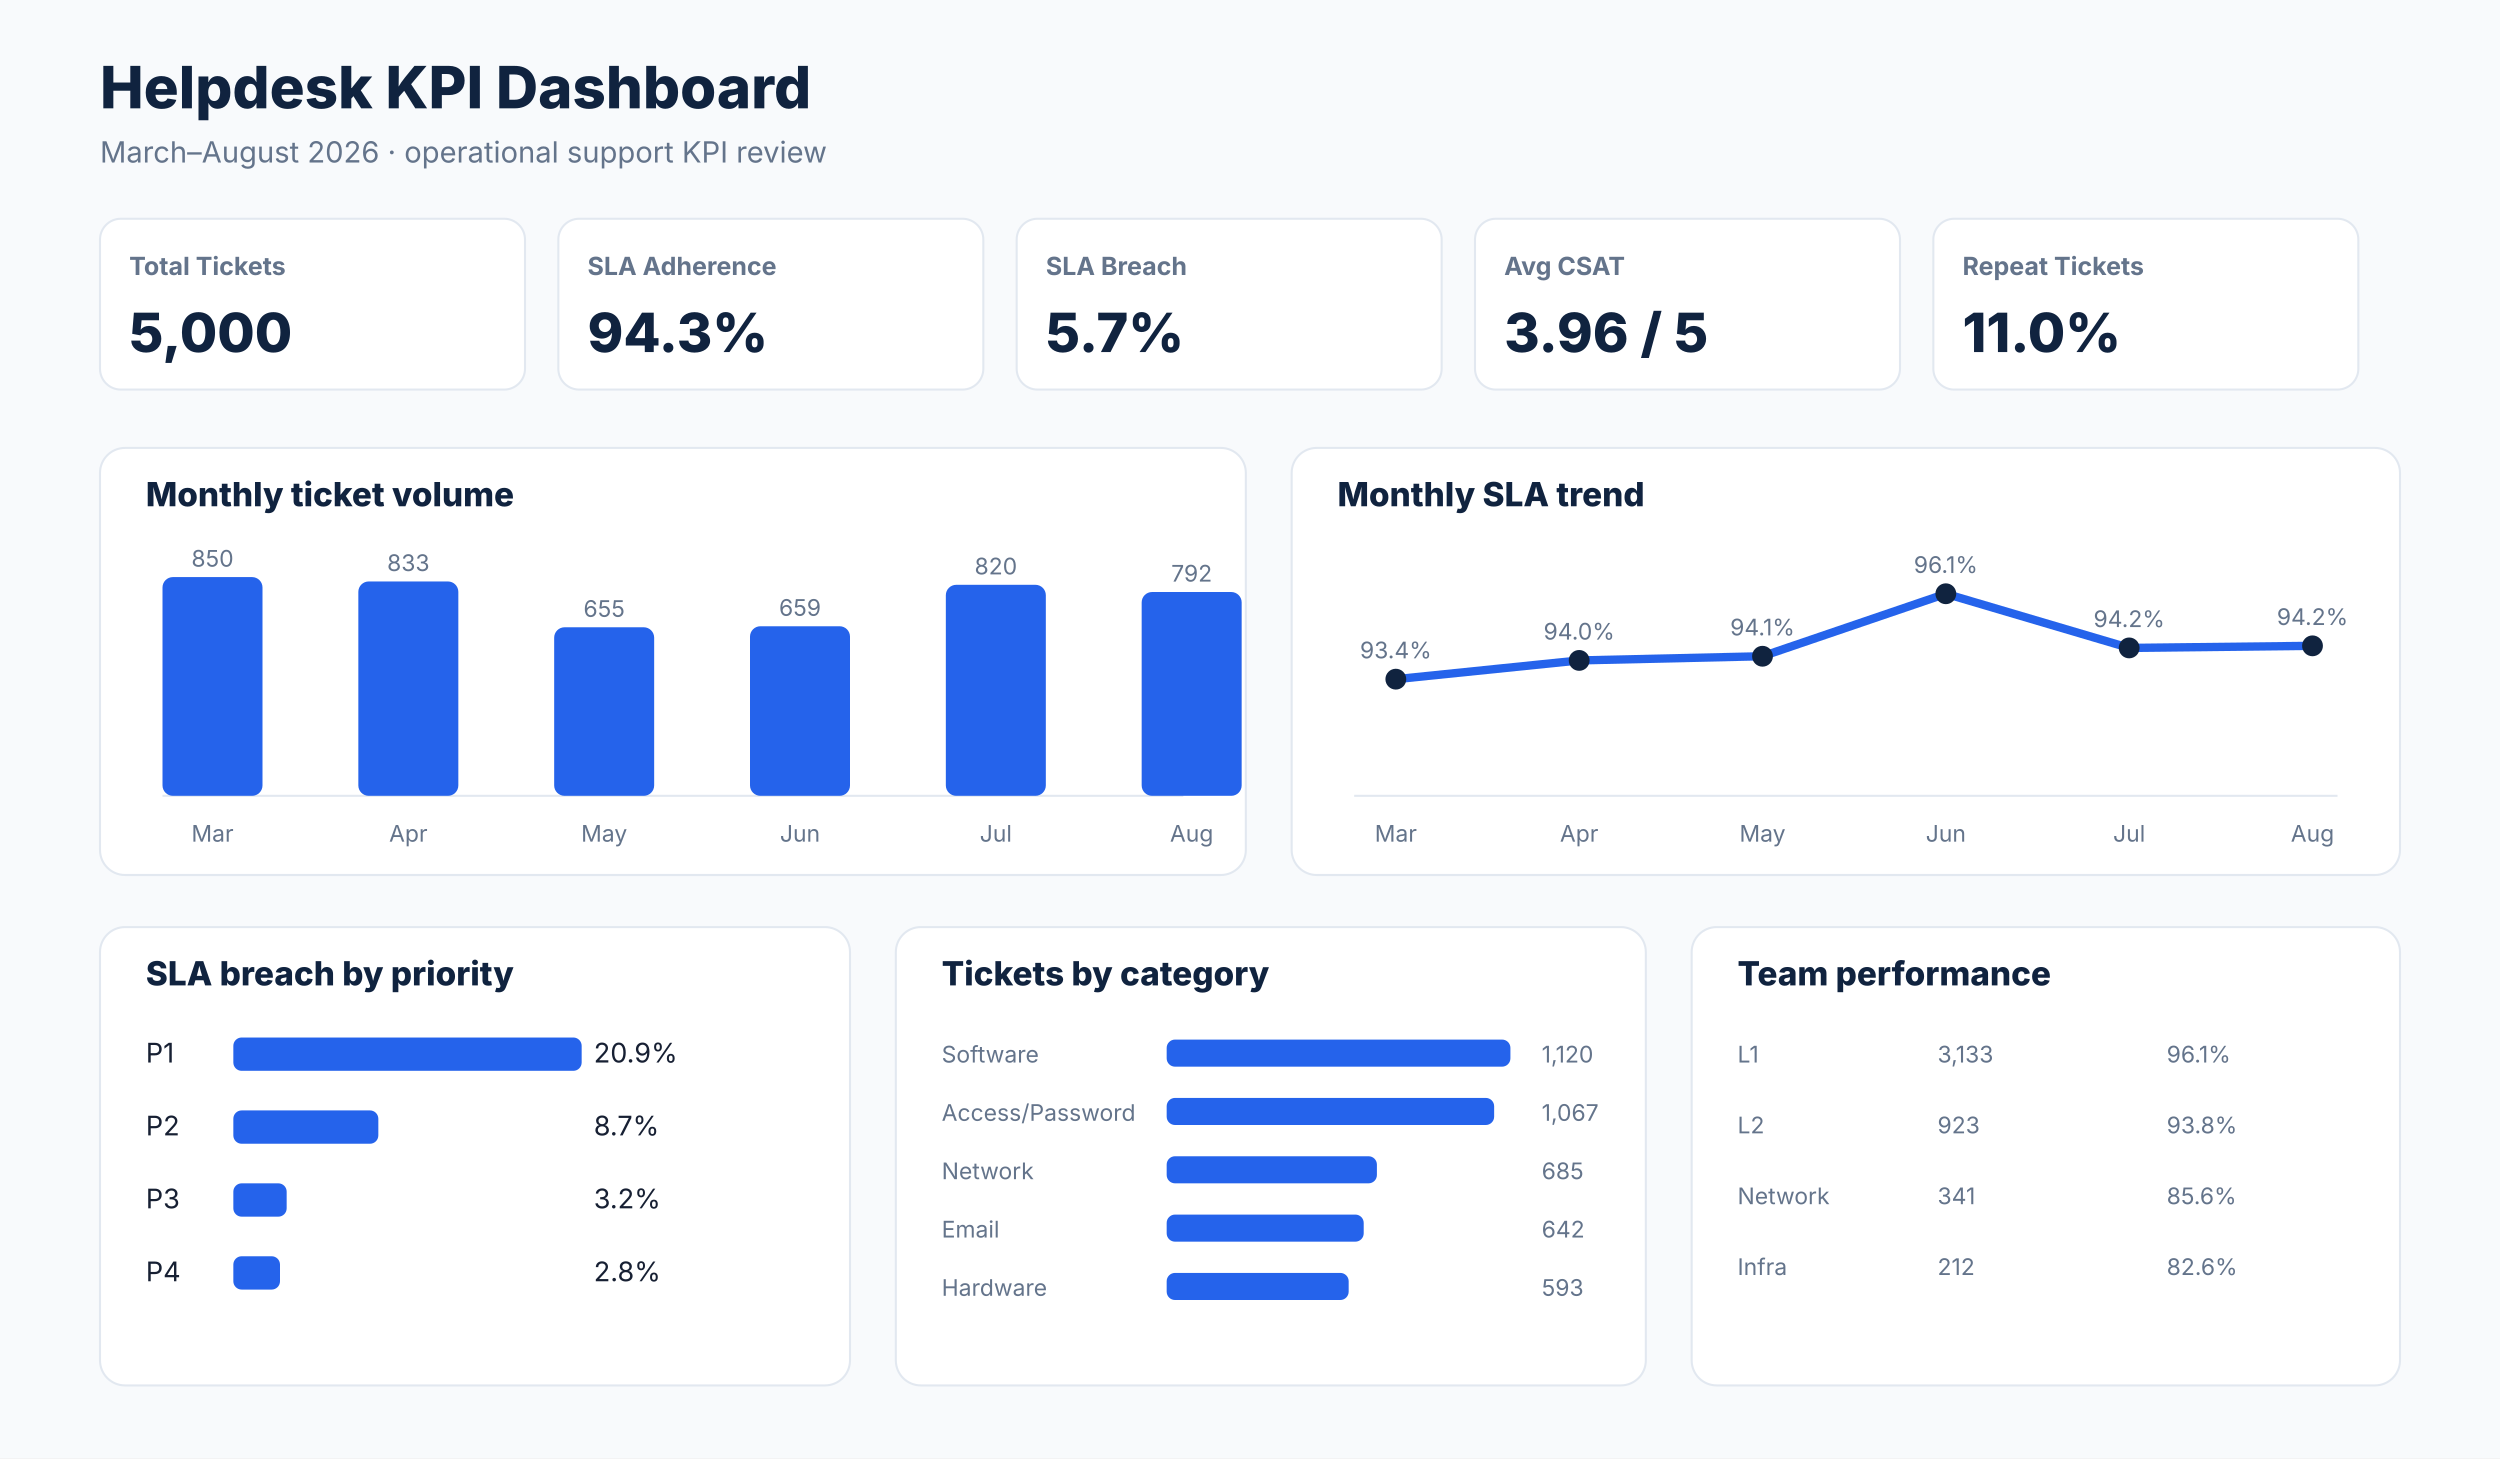
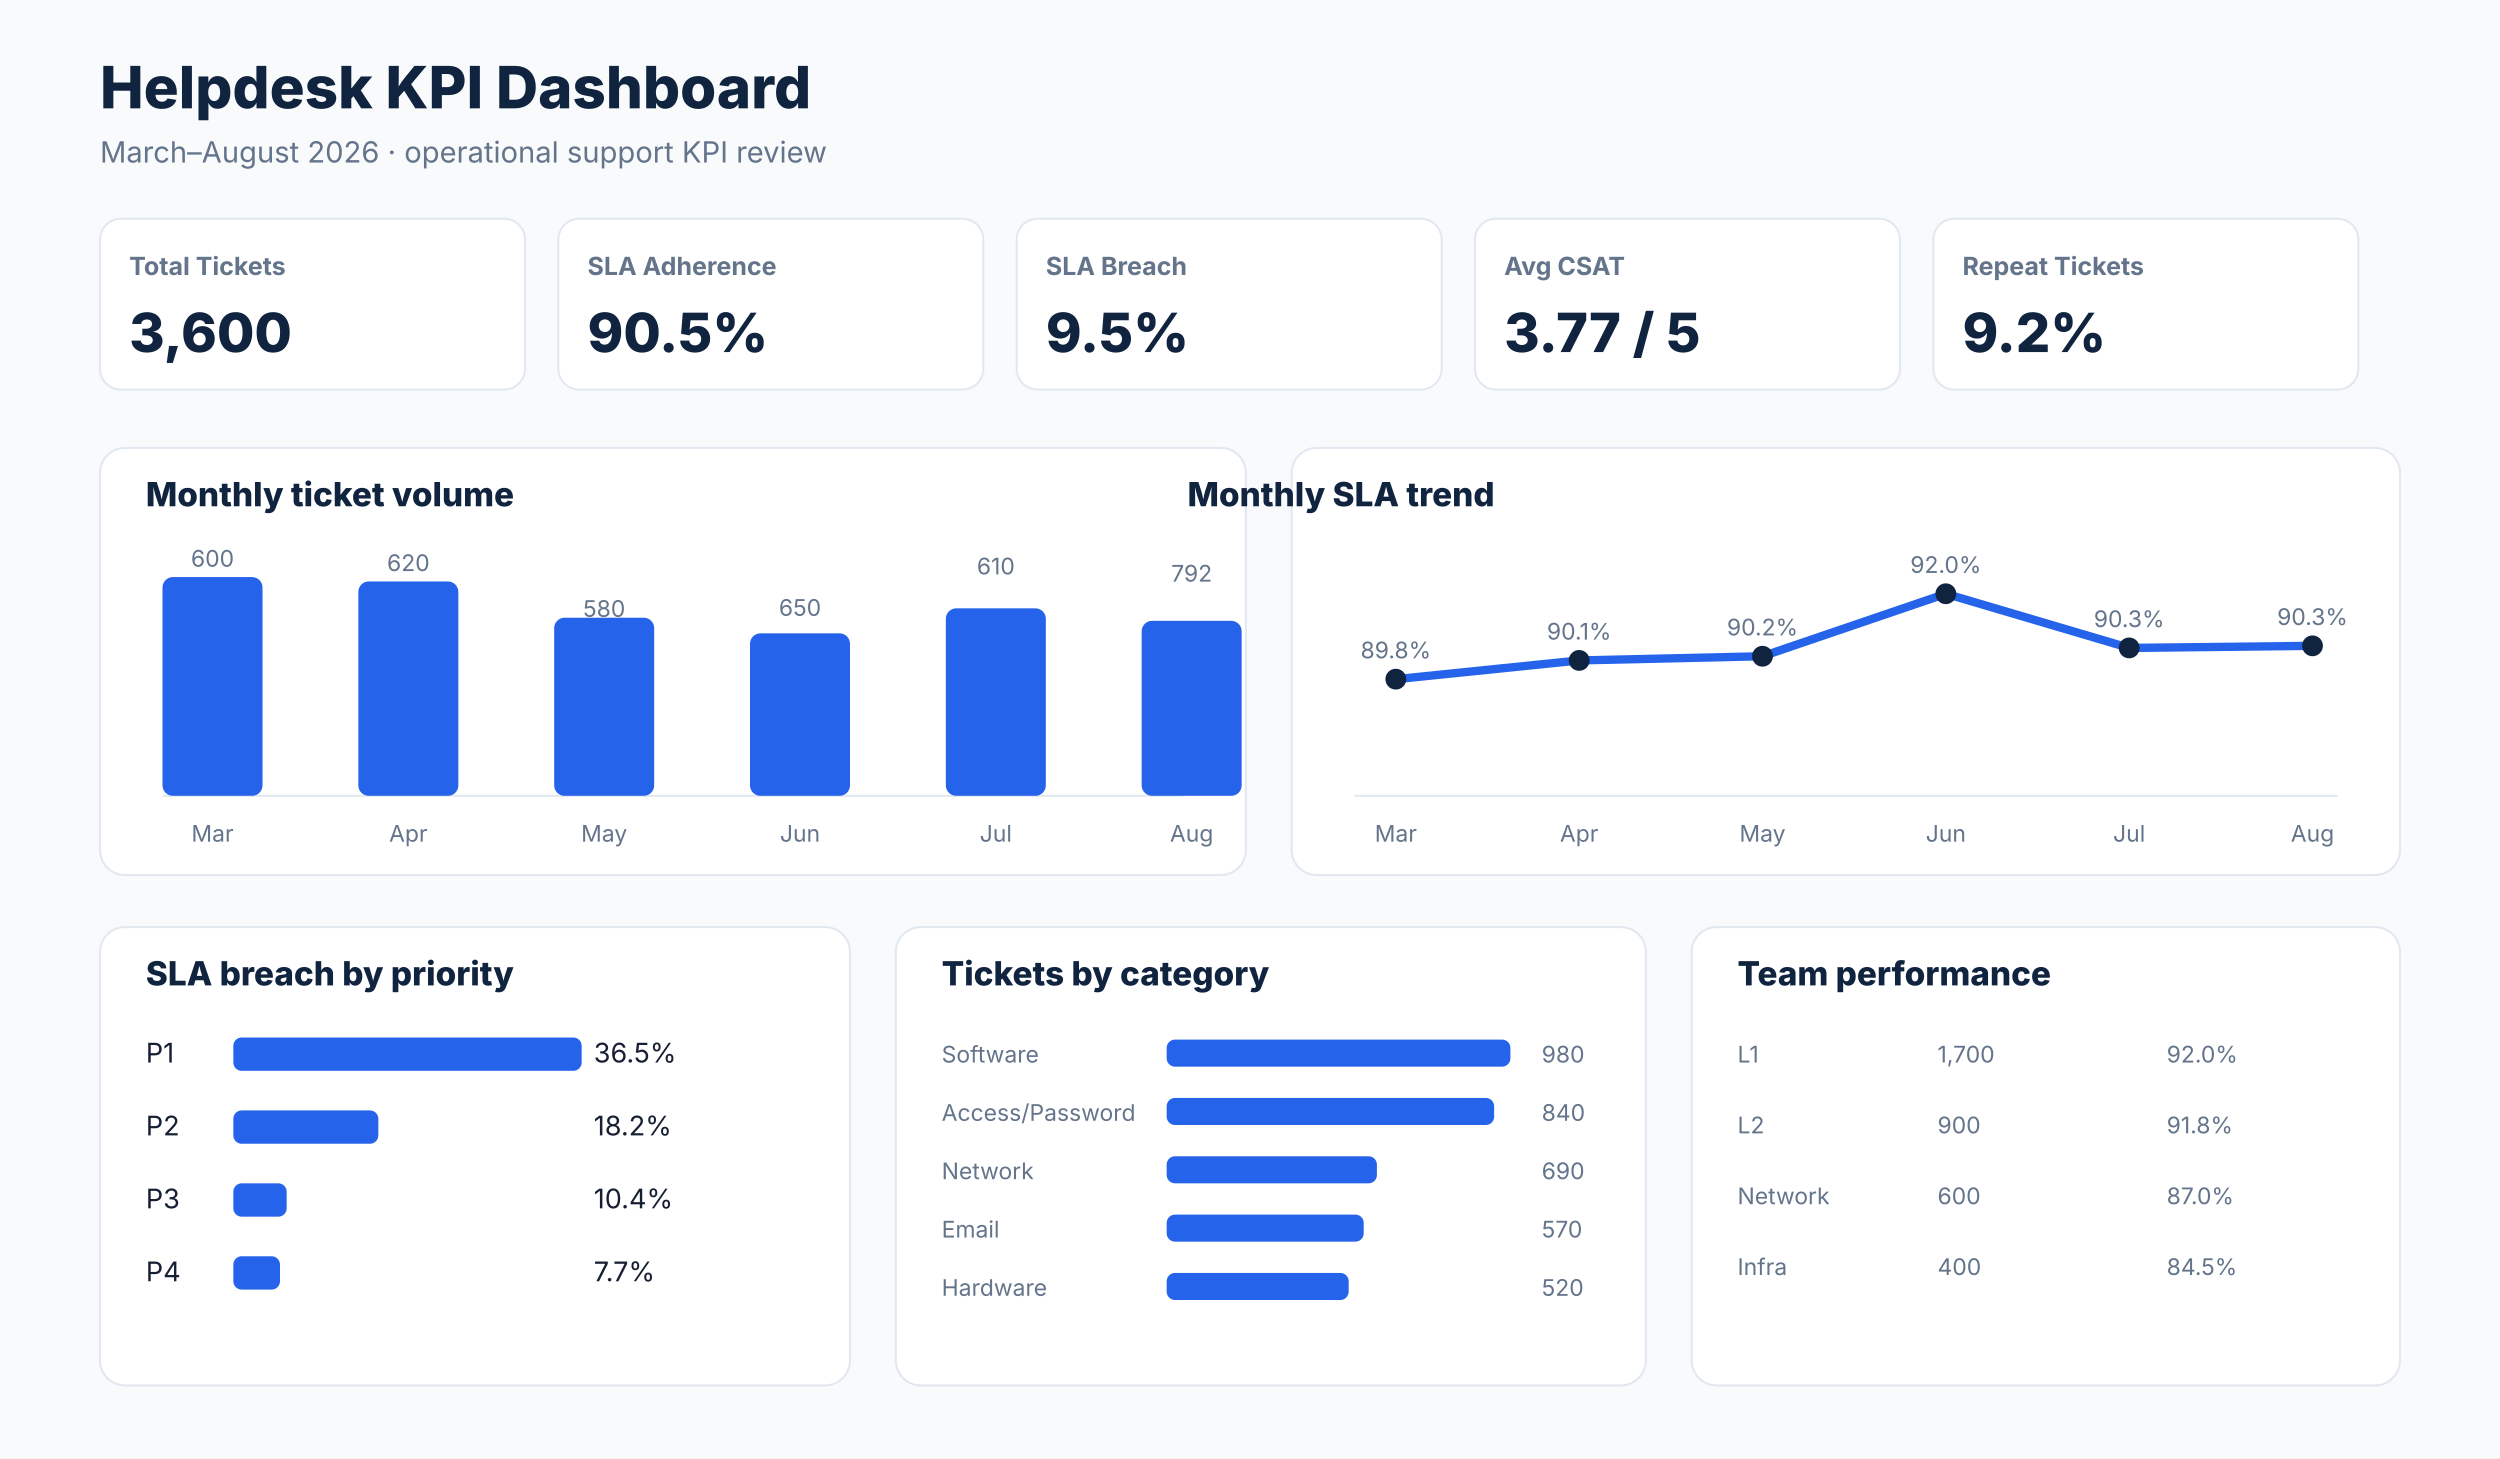
<svg xmlns="http://www.w3.org/2000/svg" width="1200" height="700" viewBox="0 0 1200 700">
  <rect width="1200" height="700" fill="#f8fafc" />
  <style>
text{font-family:Inter,Segoe UI,Arial,sans-serif;fill:#172033} .title{font-size:28px;font-weight:800;fill:#10233f}
.sub{font-size:14px;fill:#64748b}.label{font-size:12px;font-weight:700;fill:#64748b}.value{font-size:26px;font-weight:800;fill:#10233f}
.card{fill:#fff;stroke:#e2e8f0}.blue{fill:#2563eb}.navy{fill:#10233f}.line{stroke:#e2e8f0}.small{font-size:11px;fill:#64748b}.body{font-size:13px}.section{font-size:16px;font-weight:800;fill:#10233f}.bigvalue{font-size:34px;font-weight:800;fill:#10233f}
</style>
  <text x="48" y="52" class="title">Helpdesk KPI Dashboard</text>
  <text x="48" y="78" class="sub">March–August 2026 · operational support KPI review</text>
  <rect x="48" y="105" width="204" height="82" rx="10" class="card" />
  <text x="62" y="132" class="label">Total Tickets</text>
-   <text x="62" y="169" class="value">5,000</text>
+   <text x="62" y="169" class="value">3,600</text>
  <rect x="268" y="105" width="204" height="82" rx="10" class="card" />
  <text x="282" y="132" class="label">SLA Adherence</text>
-   <text x="282" y="169" class="value">94.3%</text>
+   <text x="282" y="169" class="value">90.5%</text>
  <rect x="488" y="105" width="204" height="82" rx="10" class="card" />
  <text x="502" y="132" class="label">SLA Breach</text>
-   <text x="502" y="169" class="value">5.7%</text>
+   <text x="502" y="169" class="value">9.5%</text>
  <rect x="708" y="105" width="204" height="82" rx="10" class="card" />
  <text x="722" y="132" class="label">Avg CSAT</text>
-   <text x="722" y="169" class="value">3.96 / 5</text>
+   <text x="722" y="169" class="value">3.77 / 5</text>
  <rect x="928" y="105" width="204" height="82" rx="10" class="card" />
  <text x="942" y="132" class="label">Repeat Tickets</text>
-   <text x="942" y="169" class="value">11.0%</text>
+   <text x="942" y="169" class="value">9.2%</text>
  <rect x="48" y="215" width="550" height="205" rx="12" class="card" />
  <text x="70" y="243" class="section">Monthly ticket volume</text>
  <line x1="78" y1="382" x2="568" y2="382" class="line" />
  <rect x="78" y="277" width="48" height="105" rx="5" fill="#2563eb" />
  <text x="102" y="404" text-anchor="middle" class="small">Mar</text>
-   <text x="102" y="272" text-anchor="middle" class="small">850</text>
+   <text x="102" y="272" text-anchor="middle" class="small">600</text>
  <rect x="172" y="279.1" width="48" height="102.9" rx="5" fill="#2563eb" />
  <text x="196" y="404" text-anchor="middle" class="small">Apr</text>
-   <text x="196" y="274.1" text-anchor="middle" class="small">833</text>
-   <rect x="266" y="301.088" width="48" height="80.912" rx="5" fill="#2563eb" />
+   <text x="196" y="274.1" text-anchor="middle" class="small">620</text>
+   <rect x="266" y="296.5" width="48" height="85.5" rx="5" fill="#2563eb" />
  <text x="290" y="404" text-anchor="middle" class="small">May</text>
-   <text x="290" y="296.088" text-anchor="middle" class="small">655</text>
-   <rect x="360" y="300.594" width="48" height="81.406" rx="5" fill="#2563eb" />
+   <text x="290" y="296.088" text-anchor="middle" class="small">580</text>
+   <rect x="360" y="304" width="48" height="78" rx="5" fill="#2563eb" />
  <text x="384" y="404" text-anchor="middle" class="small">Jun</text>
-   <text x="384" y="295.594" text-anchor="middle" class="small">659</text>
-   <rect x="454" y="280.706" width="48" height="101.294" rx="5" fill="#2563eb" />
+   <text x="384" y="295.594" text-anchor="middle" class="small">650</text>
+   <rect x="454" y="292" width="48" height="90" rx="5" fill="#2563eb" />
  <text x="478" y="404" text-anchor="middle" class="small">Jul</text>
-   <text x="478" y="275.706" text-anchor="middle" class="small">820</text>
-   <rect x="548" y="284.165" width="48" height="97.835" rx="5" fill="#2563eb" />
+   <text x="478" y="275.706" text-anchor="middle" class="small">610</text>
+   <rect x="548" y="298" width="48" height="84" rx="5" fill="#2563eb" />
  <text x="572" y="404" text-anchor="middle" class="small">Aug</text>
  <text x="572" y="279.165" text-anchor="middle" class="small">792</text>
  <rect x="620" y="215" width="532" height="205" rx="12" class="card" />
-   <text x="642" y="243" class="section">Monthly SLA trend</text>
+   <text x="570" y="243" class="section">Monthly SLA trend</text>
  <line x1="650" y1="382" x2="1122" y2="382" class="line" />
  <polyline points="670,326 758,317 846,315 934,285 1022,311 1110,310" fill="none" stroke="#2563eb" stroke-width="4" />
  <circle cx="670" cy="326" r="5" fill="#10233f" />
  <text x="670" y="404" text-anchor="middle" class="small">Mar</text>
-   <text x="670" y="316" text-anchor="middle" class="small">93.4%</text>
+   <text x="670" y="316" text-anchor="middle" class="small">89.8%</text>
  <circle cx="758" cy="317" r="5" fill="#10233f" />
  <text x="758" y="404" text-anchor="middle" class="small">Apr</text>
-   <text x="758" y="307" text-anchor="middle" class="small">94.0%</text>
+   <text x="758" y="307" text-anchor="middle" class="small">90.1%</text>
  <circle cx="846" cy="315" r="5" fill="#10233f" />
  <text x="846" y="404" text-anchor="middle" class="small">May</text>
-   <text x="846" y="305" text-anchor="middle" class="small">94.1%</text>
+   <text x="846" y="305" text-anchor="middle" class="small">90.2%</text>
  <circle cx="934" cy="285" r="5" fill="#10233f" />
  <text x="934" y="404" text-anchor="middle" class="small">Jun</text>
-   <text x="934" y="275" text-anchor="middle" class="small">96.1%</text>
+   <text x="934" y="275" text-anchor="middle" class="small">92.0%</text>
  <circle cx="1022" cy="311" r="5" fill="#10233f" />
  <text x="1022" y="404" text-anchor="middle" class="small">Jul</text>
-   <text x="1022" y="301" text-anchor="middle" class="small">94.2%</text>
+   <text x="1022" y="301" text-anchor="middle" class="small">90.3%</text>
  <circle cx="1110" cy="310" r="5" fill="#10233f" />
  <text x="1110" y="404" text-anchor="middle" class="small">Aug</text>
-   <text x="1110" y="300" text-anchor="middle" class="small">94.2%</text>
+   <text x="1110" y="300" text-anchor="middle" class="small">90.3%</text>
  <rect x="48" y="445" width="360" height="220" rx="12" class="card" />
  <text x="70" y="473" class="section">SLA breach by priority</text>
  <text x="70" y="510" class="body">P1</text>
  <rect x="112" y="498" width="167.2" height="16" rx="4" fill="#2563eb" />
-   <text x="285" y="510" class="body">20.9%</text>
+   <text x="285" y="510" class="body">36.5%</text>
  <text x="70" y="545" class="body">P2</text>
  <rect x="112" y="533" width="69.6" height="16" rx="4" fill="#2563eb" />
-   <text x="285" y="545" class="body">8.7%</text>
+   <text x="285" y="545" class="body">18.2%</text>
  <text x="70" y="580" class="body">P3</text>
  <rect x="112" y="568" width="25.6" height="16" rx="4" fill="#2563eb" />
-   <text x="285" y="580" class="body">3.2%</text>
+   <text x="285" y="580" class="body">10.4%</text>
  <text x="70" y="615" class="body">P4</text>
  <rect x="112" y="603" width="22.4" height="16" rx="4" fill="#2563eb" />
-   <text x="285" y="615" class="body">2.8%</text>
+   <text x="285" y="615" class="body">7.7%</text>
  <rect x="430" y="445" width="360" height="220" rx="12" class="card" />
  <text x="452" y="473" class="section">Tickets by category</text>
  <text x="452" y="510" class="small">Software</text>
  <rect x="560" y="499" width="165" height="13" rx="4" fill="#2563eb" />
-   <text x="740" y="510" class="small">1,120</text>
+   <text x="740" y="510" class="small">980</text>
  <text x="452" y="538" class="small">Access/Password</text>
  <rect x="560" y="527" width="157.192" height="13" rx="4" fill="#2563eb" />
-   <text x="740" y="538" class="small">1,067</text>
+   <text x="740" y="538" class="small">840</text>
  <text x="452" y="566" class="small">Network</text>
  <rect x="560" y="555" width="100.915" height="13" rx="4" fill="#2563eb" />
-   <text x="740" y="566" class="small">685</text>
+   <text x="740" y="566" class="small">690</text>
  <text x="452" y="594" class="small">Email</text>
  <rect x="560" y="583" width="94.58" height="13" rx="4" fill="#2563eb" />
-   <text x="740" y="594" class="small">642</text>
+   <text x="740" y="594" class="small">570</text>
  <text x="452" y="622" class="small">Hardware</text>
  <rect x="560" y="611" width="87.362" height="13" rx="4" fill="#2563eb" />
-   <text x="740" y="622" class="small">593</text>
+   <text x="740" y="622" class="small">520</text>
  <rect x="812" y="445" width="340" height="220" rx="12" class="card" />
  <text x="834" y="473" class="section">Team performance</text>
  <text x="834" y="510" class="small">L1</text>
-   <text x="930" y="510" class="small">3,133</text>
-   <text x="1040" y="510" class="small">96.1%</text>
+   <text x="930" y="510" class="small">1,700</text>
+   <text x="1040" y="510" class="small">92.0%</text>
  <text x="834" y="544" class="small">L2</text>
-   <text x="930" y="544" class="small">923</text>
-   <text x="1040" y="544" class="small">93.8%</text>
+   <text x="930" y="544" class="small">900</text>
+   <text x="1040" y="544" class="small">91.8%</text>
  <text x="834" y="578" class="small">Network</text>
-   <text x="930" y="578" class="small">341</text>
-   <text x="1040" y="578" class="small">85.6%</text>
+   <text x="930" y="578" class="small">600</text>
+   <text x="1040" y="578" class="small">87.0%</text>
  <text x="834" y="612" class="small">Infra</text>
-   <text x="930" y="612" class="small">212</text>
-   <text x="1040" y="612" class="small">82.6%</text>
+   <text x="930" y="612" class="small">400</text>
+   <text x="1040" y="612" class="small">84.5%</text>
</svg>
